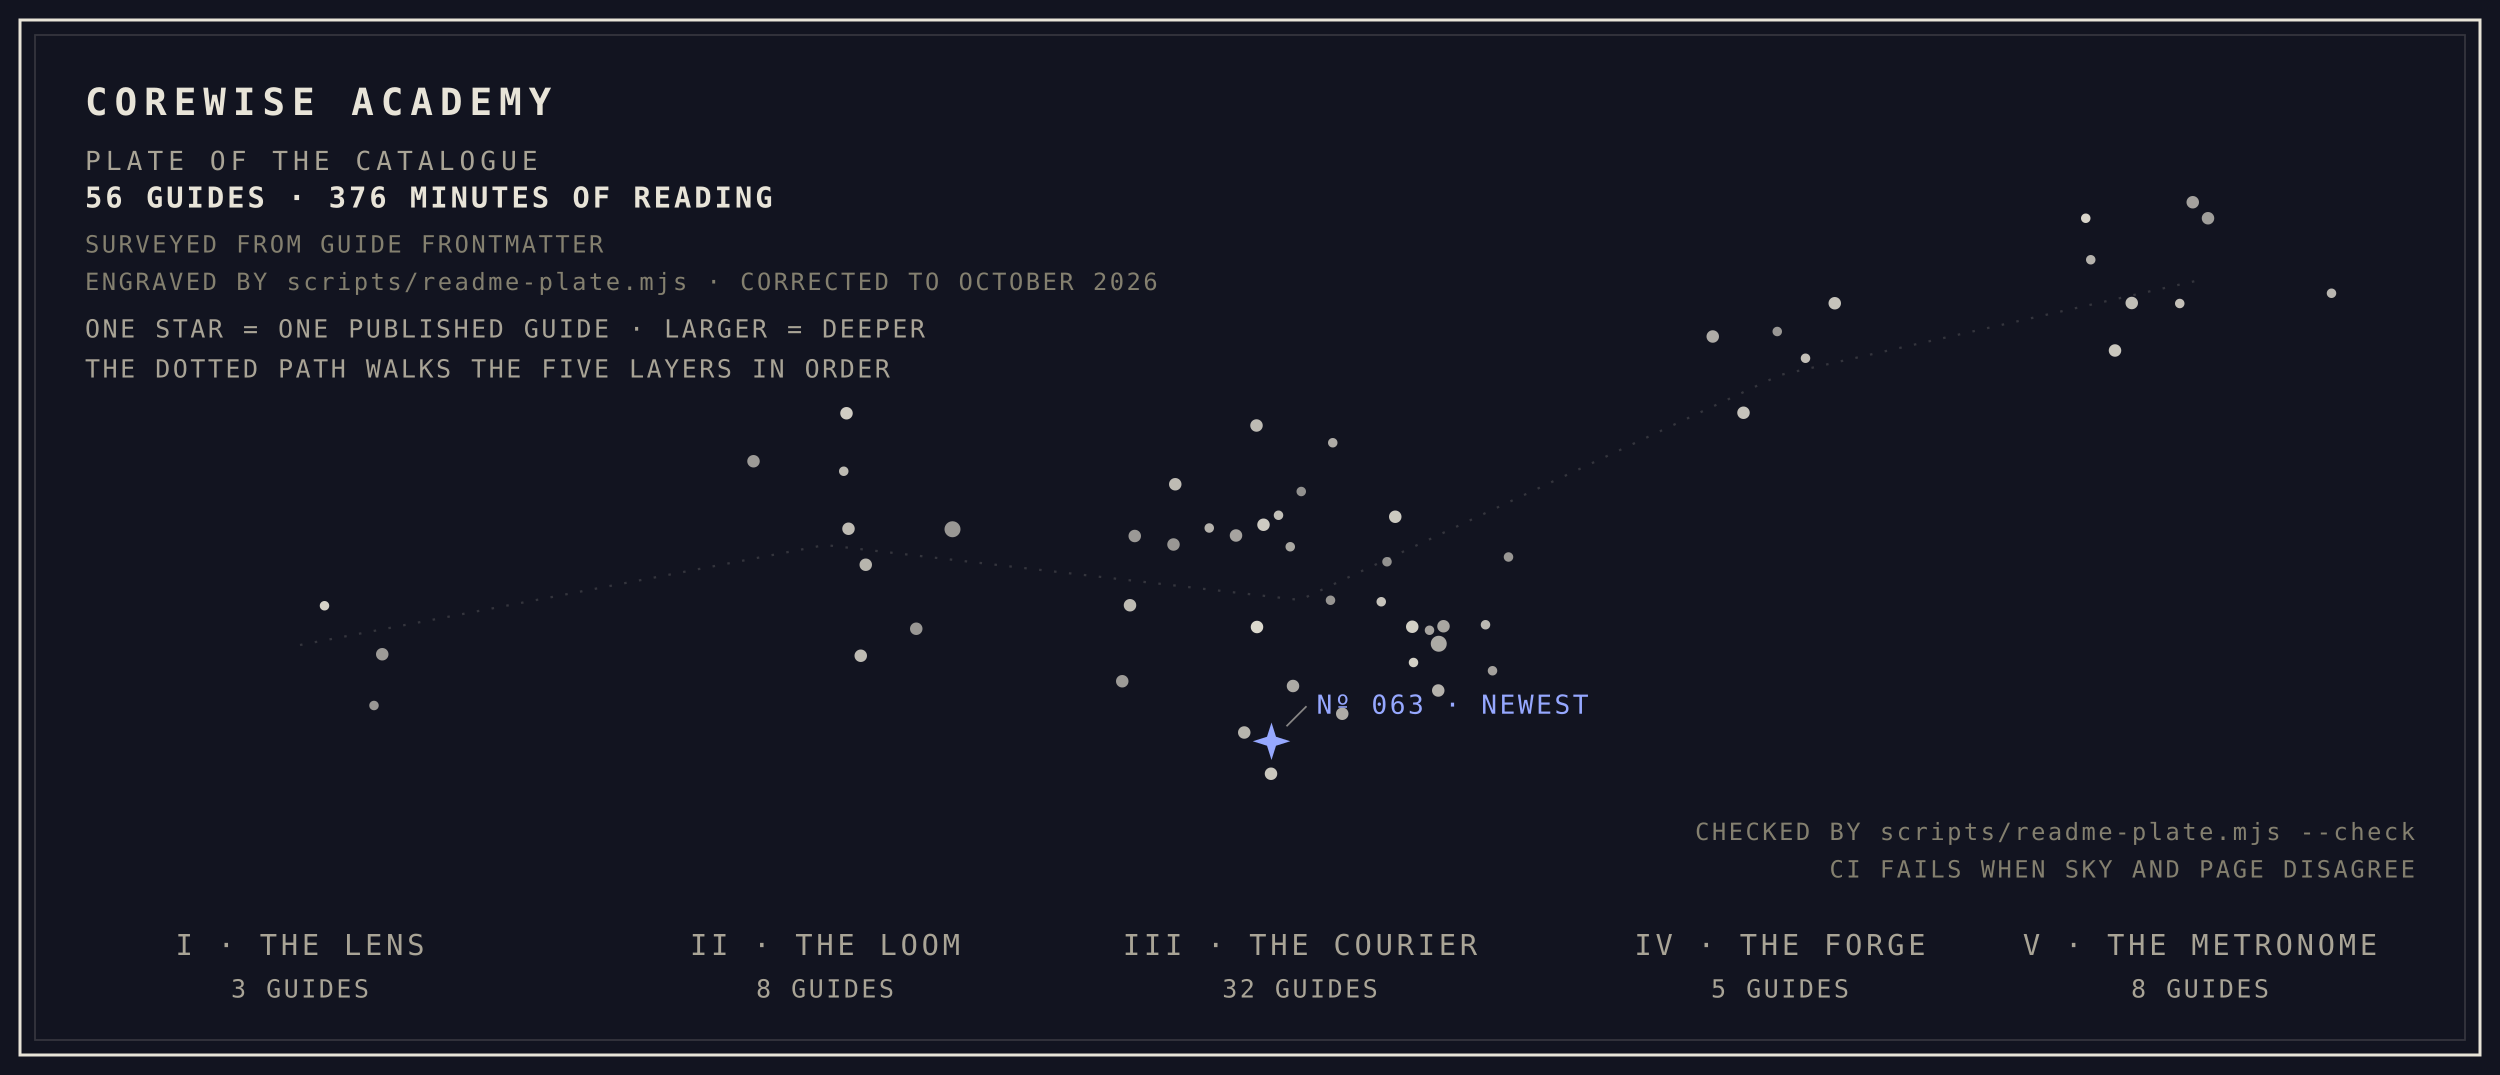
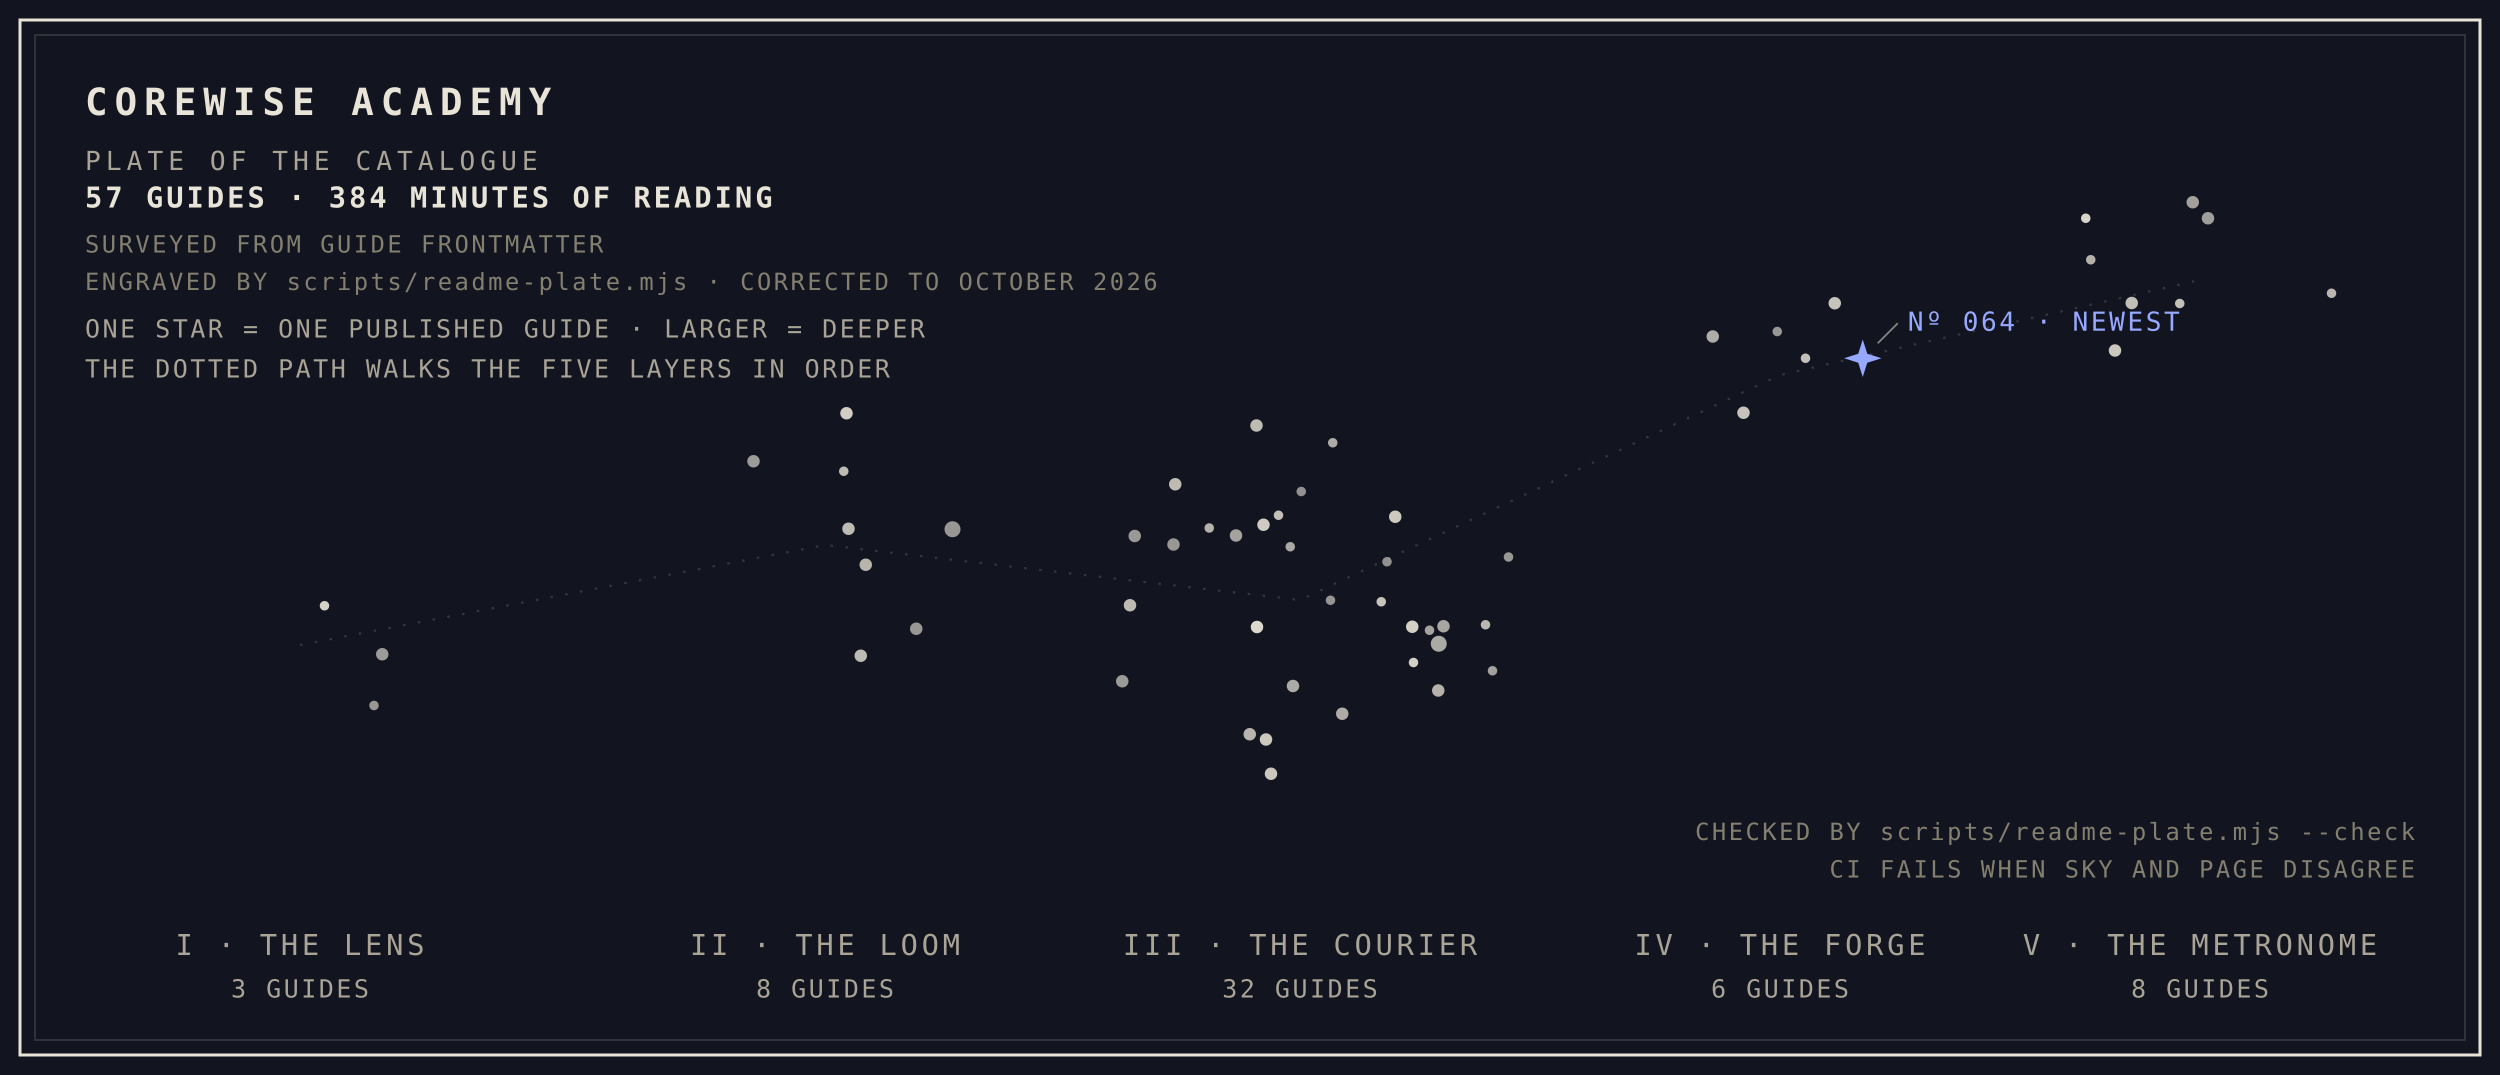
- <svg xmlns="http://www.w3.org/2000/svg" viewBox="0 0 1000 430" role="img" aria-label="Chart of the CoreWise Academy catalogue: 56 published guides as stars in five constellations, one per curriculum layer.">
+ <svg xmlns="http://www.w3.org/2000/svg" viewBox="0 0 1000 430" role="img" aria-label="Chart of the CoreWise Academy catalogue: 57 published guides as stars in five constellations, one per curriculum layer.">
  <g font-family="ui-monospace, 'IBM Plex Mono', SFMono-Regular, Menlo, monospace">
    <rect x="0" y="0" width="1000" height="430" fill="#121420" />
    <rect x="8" y="8" width="984" height="414" fill="none" stroke="#e8e4d8" stroke-width="1.2" />
    <rect x="14" y="14" width="972" height="402" fill="none" stroke="#e8e4d8" stroke-opacity="0.16" stroke-width="0.7" />
    <path d="M 120 258 L 330 218 L 520 240 L 712 150 L 880 112" fill="none" stroke="#e8e4d8" stroke-opacity="0.16" stroke-width="0.9" stroke-dasharray="1 5" />
    <circle cx="129.8" cy="242.3" r="1.9" fill="#e8e4d8" fill-opacity="0.91" />
    <circle cx="149.6" cy="282.2" r="1.9" fill="#e8e4d8" fill-opacity="0.63" />
    <circle cx="152.9" cy="261.7" r="2.5" fill="#e8e4d8" fill-opacity="0.65" />
    <text x="120" y="382" text-anchor="middle" font-size="11.5" letter-spacing="1.5" fill="#a9a496">I · THE LENS</text>
    <text x="120" y="399" text-anchor="middle" font-size="10" letter-spacing="1" fill="#a9a496">3 GUIDES</text>
    <circle cx="337.5" cy="188.5" r="1.9" fill="#e8e4d8" fill-opacity="0.8" />
    <circle cx="381" cy="211.7" r="3.2" fill="#e8e4d8" fill-opacity="0.63" />
    <circle cx="301.4" cy="184.5" r="2.5" fill="#e8e4d8" fill-opacity="0.65" />
    <circle cx="338.6" cy="165.3" r="2.5" fill="#e8e4d8" fill-opacity="0.89" />
    <circle cx="344.3" cy="262.3" r="2.5" fill="#e8e4d8" fill-opacity="0.8" />
    <circle cx="366.5" cy="251.5" r="2.5" fill="#e8e4d8" fill-opacity="0.63" />
    <circle cx="346.3" cy="225.9" r="2.5" fill="#e8e4d8" fill-opacity="0.77" />
    <circle cx="339.4" cy="211.5" r="2.5" fill="#e8e4d8" fill-opacity="0.8" />
    <text x="330" y="382" text-anchor="middle" font-size="11.5" letter-spacing="1.5" fill="#a9a496">II · THE LOOM</text>
    <text x="330" y="399" text-anchor="middle" font-size="10" letter-spacing="1" fill="#a9a496">8 GUIDES</text>
    <circle cx="575.3" cy="276.2" r="2.5" fill="#e8e4d8" fill-opacity="0.76" />
    <circle cx="469.4" cy="217.8" r="2.5" fill="#e8e4d8" fill-opacity="0.63" />
    <circle cx="564.9" cy="250.7" r="2.5" fill="#e8e4d8" fill-opacity="0.9" />
    <circle cx="516.1" cy="218.7" r="1.9" fill="#e8e4d8" fill-opacity="0.71" />
    <circle cx="448.9" cy="272.5" r="2.5" fill="#e8e4d8" fill-opacity="0.65" />
    <circle cx="536.9" cy="285.5" r="2.5" fill="#e8e4d8" fill-opacity="0.73" />
-     <path d="M12 0 L14.88 9.12 L24 12 L14.88 14.88 L12 24 L9.12 14.88 L0 12 L9.12 9.12 Z" transform="translate(501.10 289.00) scale(0.625)" fill="#96a8ff" />
+     <circle cx="506.4" cy="295.8" r="2.5" fill="#e8e4d8" fill-opacity="0.87" />
    <circle cx="552.5" cy="240.7" r="1.9" fill="#e8e4d8" fill-opacity="0.84" />
    <circle cx="505.4" cy="209.9" r="2.5" fill="#e8e4d8" fill-opacity="0.88" />
    <circle cx="517.2" cy="274.4" r="2.5" fill="#e8e4d8" fill-opacity="0.72" />
    <circle cx="483.7" cy="211.2" r="1.9" fill="#e8e4d8" fill-opacity="0.76" />
    <circle cx="533.1" cy="177.1" r="1.9" fill="#e8e4d8" fill-opacity="0.73" />
    <circle cx="571.8" cy="252.1" r="1.9" fill="#e8e4d8" fill-opacity="0.69" />
    <circle cx="494.4" cy="214.2" r="2.5" fill="#e8e4d8" fill-opacity="0.69" />
    <circle cx="520.5" cy="196.6" r="1.9" fill="#e8e4d8" fill-opacity="0.6" />
    <circle cx="575.5" cy="257.5" r="3.2" fill="#e8e4d8" fill-opacity="0.72" />
    <circle cx="453.9" cy="214.4" r="2.5" fill="#e8e4d8" fill-opacity="0.64" />
    <circle cx="532.2" cy="240.1" r="1.9" fill="#e8e4d8" fill-opacity="0.62" />
    <circle cx="470.1" cy="193.7" r="2.5" fill="#e8e4d8" fill-opacity="0.8" />
    <circle cx="502.6" cy="170.2" r="2.5" fill="#e8e4d8" fill-opacity="0.8" />
    <circle cx="452" cy="242.1" r="2.5" fill="#e8e4d8" fill-opacity="0.8" />
-     <circle cx="497.7" cy="293" r="2.5" fill="#e8e4d8" fill-opacity="0.77" />
+     <circle cx="499.9" cy="293.7" r="2.5" fill="#e8e4d8" fill-opacity="0.77" />
    <circle cx="508.4" cy="309.5" r="2.5" fill="#e8e4d8" fill-opacity="0.86" />
    <circle cx="511.4" cy="206.1" r="1.9" fill="#e8e4d8" fill-opacity="0.82" />
    <circle cx="603.4" cy="222.8" r="1.9" fill="#e8e4d8" fill-opacity="0.63" />
    <circle cx="502.8" cy="250.8" r="2.5" fill="#e8e4d8" fill-opacity="0.94" />
    <circle cx="577.4" cy="250.5" r="2.5" fill="#e8e4d8" fill-opacity="0.7" />
    <circle cx="565.4" cy="265" r="1.9" fill="#e8e4d8" fill-opacity="0.9" />
    <circle cx="597" cy="268.3" r="1.9" fill="#e8e4d8" fill-opacity="0.68" />
    <circle cx="594.2" cy="249.9" r="1.9" fill="#e8e4d8" fill-opacity="0.79" />
    <circle cx="554.8" cy="224.7" r="1.9" fill="#e8e4d8" fill-opacity="0.6" />
    <circle cx="558.1" cy="206.7" r="2.5" fill="#e8e4d8" fill-opacity="0.87" />
    <text x="520" y="382" text-anchor="middle" font-size="11.5" letter-spacing="1.5" fill="#a9a496">III · THE COURIER</text>
    <text x="520" y="399" text-anchor="middle" font-size="10" letter-spacing="1" fill="#a9a496">32 GUIDES</text>
    <circle cx="710.9" cy="132.6" r="1.9" fill="#e8e4d8" fill-opacity="0.63" />
+     <path d="M12 0 L14.88 9.12 L24 12 L14.88 14.88 L12 24 L9.12 14.88 L0 12 L9.12 9.12 Z" transform="translate(737.60 135.80) scale(0.625)" fill="#96a8ff" />
    <circle cx="722.2" cy="143.3" r="1.9" fill="#e8e4d8" fill-opacity="0.83" />
    <circle cx="697.4" cy="165.1" r="2.5" fill="#e8e4d8" fill-opacity="0.84" />
    <circle cx="685.1" cy="134.6" r="2.5" fill="#e8e4d8" fill-opacity="0.73" />
    <circle cx="733.9" cy="121.3" r="2.5" fill="#e8e4d8" fill-opacity="0.84" />
    <text x="712" y="382" text-anchor="middle" font-size="11.5" letter-spacing="1.5" fill="#a9a496">IV · THE FORGE</text>
-     <text x="712" y="399" text-anchor="middle" font-size="10" letter-spacing="1" fill="#a9a496">5 GUIDES</text>
+     <text x="712" y="399" text-anchor="middle" font-size="10" letter-spacing="1" fill="#a9a496">6 GUIDES</text>
    <circle cx="846" cy="140.2" r="2.5" fill="#e8e4d8" fill-opacity="0.86" />
    <circle cx="852.7" cy="121.2" r="2.5" fill="#e8e4d8" fill-opacity="0.82" />
    <circle cx="871.9" cy="121.4" r="1.9" fill="#e8e4d8" fill-opacity="0.83" />
    <circle cx="883.2" cy="87.3" r="2.5" fill="#e8e4d8" fill-opacity="0.66" />
    <circle cx="836.3" cy="103.9" r="1.9" fill="#e8e4d8" fill-opacity="0.76" />
    <circle cx="877.1" cy="80.9" r="2.5" fill="#e8e4d8" fill-opacity="0.68" />
    <circle cx="932.6" cy="117.3" r="1.9" fill="#e8e4d8" fill-opacity="0.78" />
    <circle cx="834.3" cy="87.3" r="1.9" fill="#e8e4d8" fill-opacity="0.93" />
    <text x="880" y="382" text-anchor="middle" font-size="11.5" letter-spacing="1.5" fill="#a9a496">V · THE METRONOME</text>
    <text x="880" y="399" text-anchor="middle" font-size="10" letter-spacing="1" fill="#a9a496">8 GUIDES</text>
-     <path d="M 514.6 290.5 L 522.6 282.5" stroke="#e8e4d8" stroke-opacity="0.55" stroke-width="0.7" fill="none" />
-     <text x="526.6" y="285.5" font-size="10.5" letter-spacing="1" fill="#96a8ff">Nº 063 · NEWEST</text>
+     <path d="M 751.1 137.3 L 759.1 129.3" stroke="#e8e4d8" stroke-opacity="0.55" stroke-width="0.7" fill="none" />
+     <text x="763.1" y="132.3" font-size="10.5" letter-spacing="1" fill="#96a8ff">Nº 064 · NEWEST</text>
    <text x="34" y="46" font-size="15" letter-spacing="2.8" fill="#e8e4d8" font-weight="600">COREWISE ACADEMY</text>
    <text x="34" y="68" font-size="10.5" letter-spacing="2" fill="#a9a496" font-weight="400">PLATE OF THE CATALOGUE</text>
-     <text x="34" y="83" font-size="11.5" letter-spacing="1.2" fill="#e8e4d8" font-weight="600">56 GUIDES · 376 MINUTES OF READING</text>
+     <text x="34" y="83" font-size="11.5" letter-spacing="1.2" fill="#e8e4d8" font-weight="600">57 GUIDES · 384 MINUTES OF READING</text>
    <text x="34" y="101" font-size="9.5" letter-spacing="1" fill="#84806f" font-weight="400">SURVEYED FROM GUIDE FRONTMATTER</text>
    <text x="34" y="116" font-size="9.5" letter-spacing="1" fill="#84806f" font-weight="400">ENGRAVED BY scripts/readme-plate.mjs · CORRECTED TO OCTOBER 2026</text>
    <text x="34" y="135" font-size="10" letter-spacing="1" fill="#a9a496">ONE STAR = ONE PUBLISHED GUIDE · LARGER = DEEPER</text>
    <text x="34" y="151" font-size="10" letter-spacing="1" fill="#a9a496">THE DOTTED PATH WALKS THE FIVE LAYERS IN ORDER</text>
    <text x="966" y="336" text-anchor="end" font-size="9.5" letter-spacing="1" fill="#84806f">CHECKED BY scripts/readme-plate.mjs --check</text>
    <text x="966" y="351" text-anchor="end" font-size="9.5" letter-spacing="1" fill="#84806f">CI FAILS WHEN SKY AND PAGE DISAGREE</text>
  </g>
</svg>
